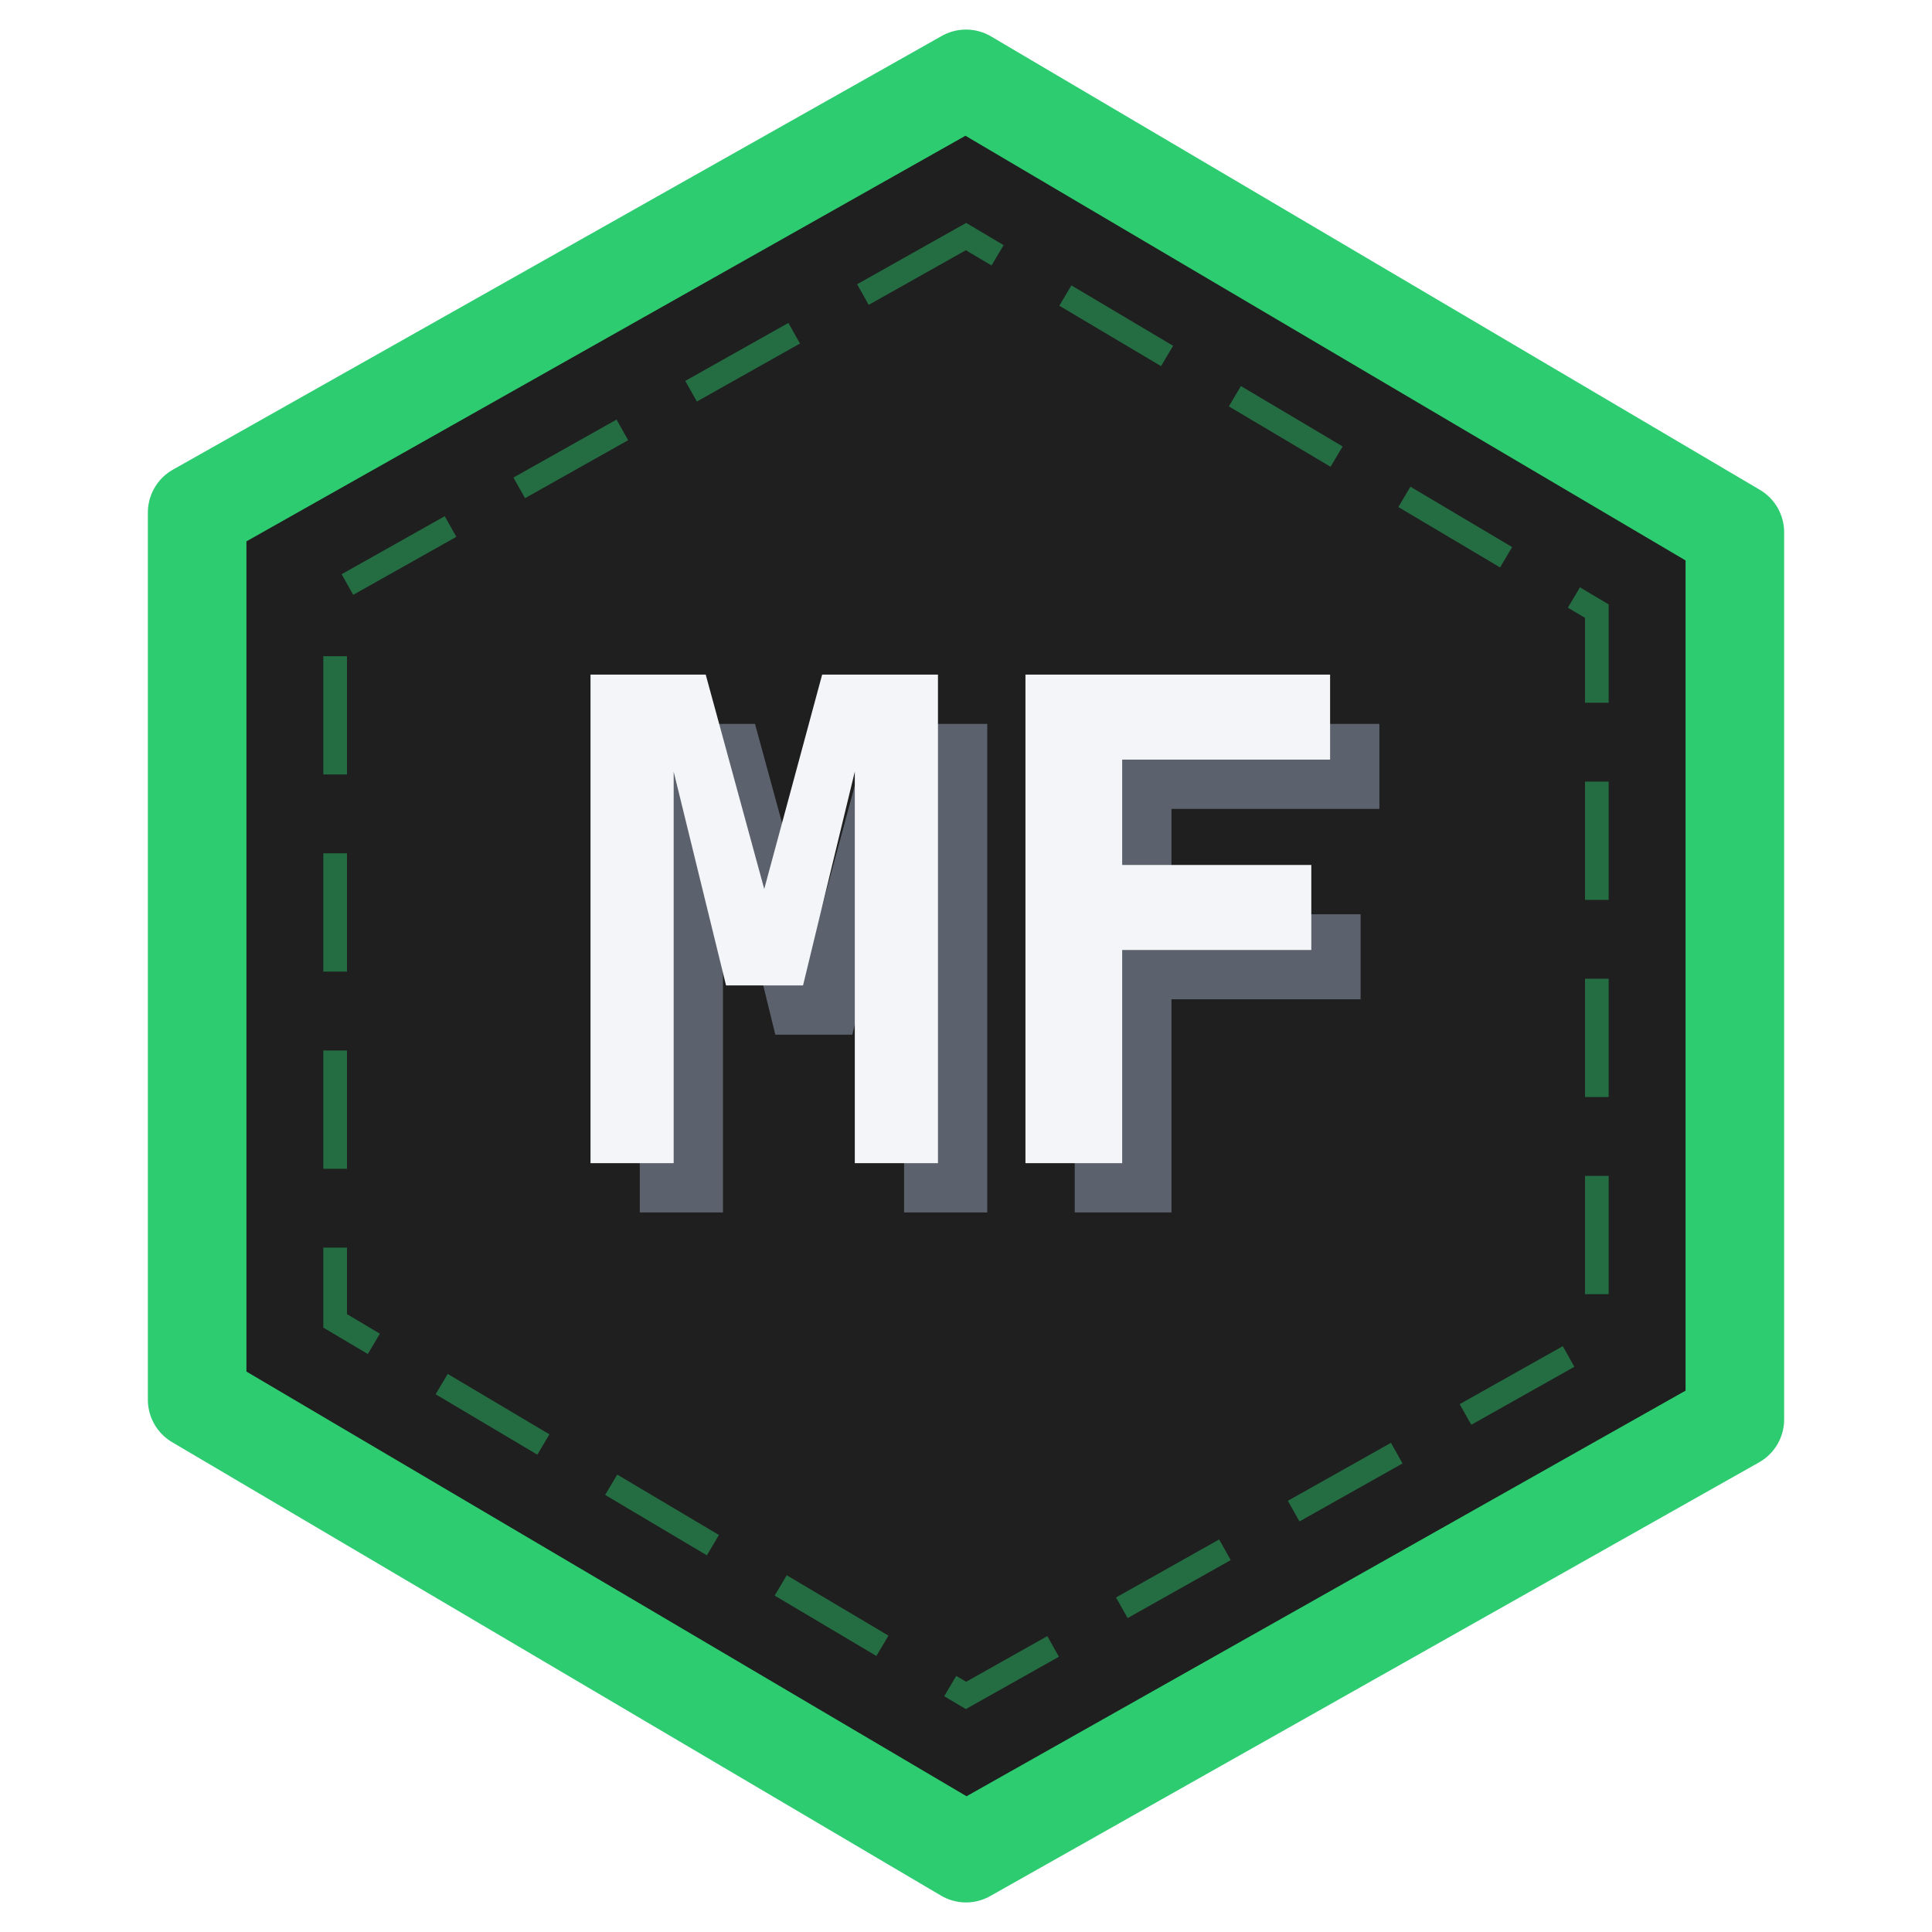
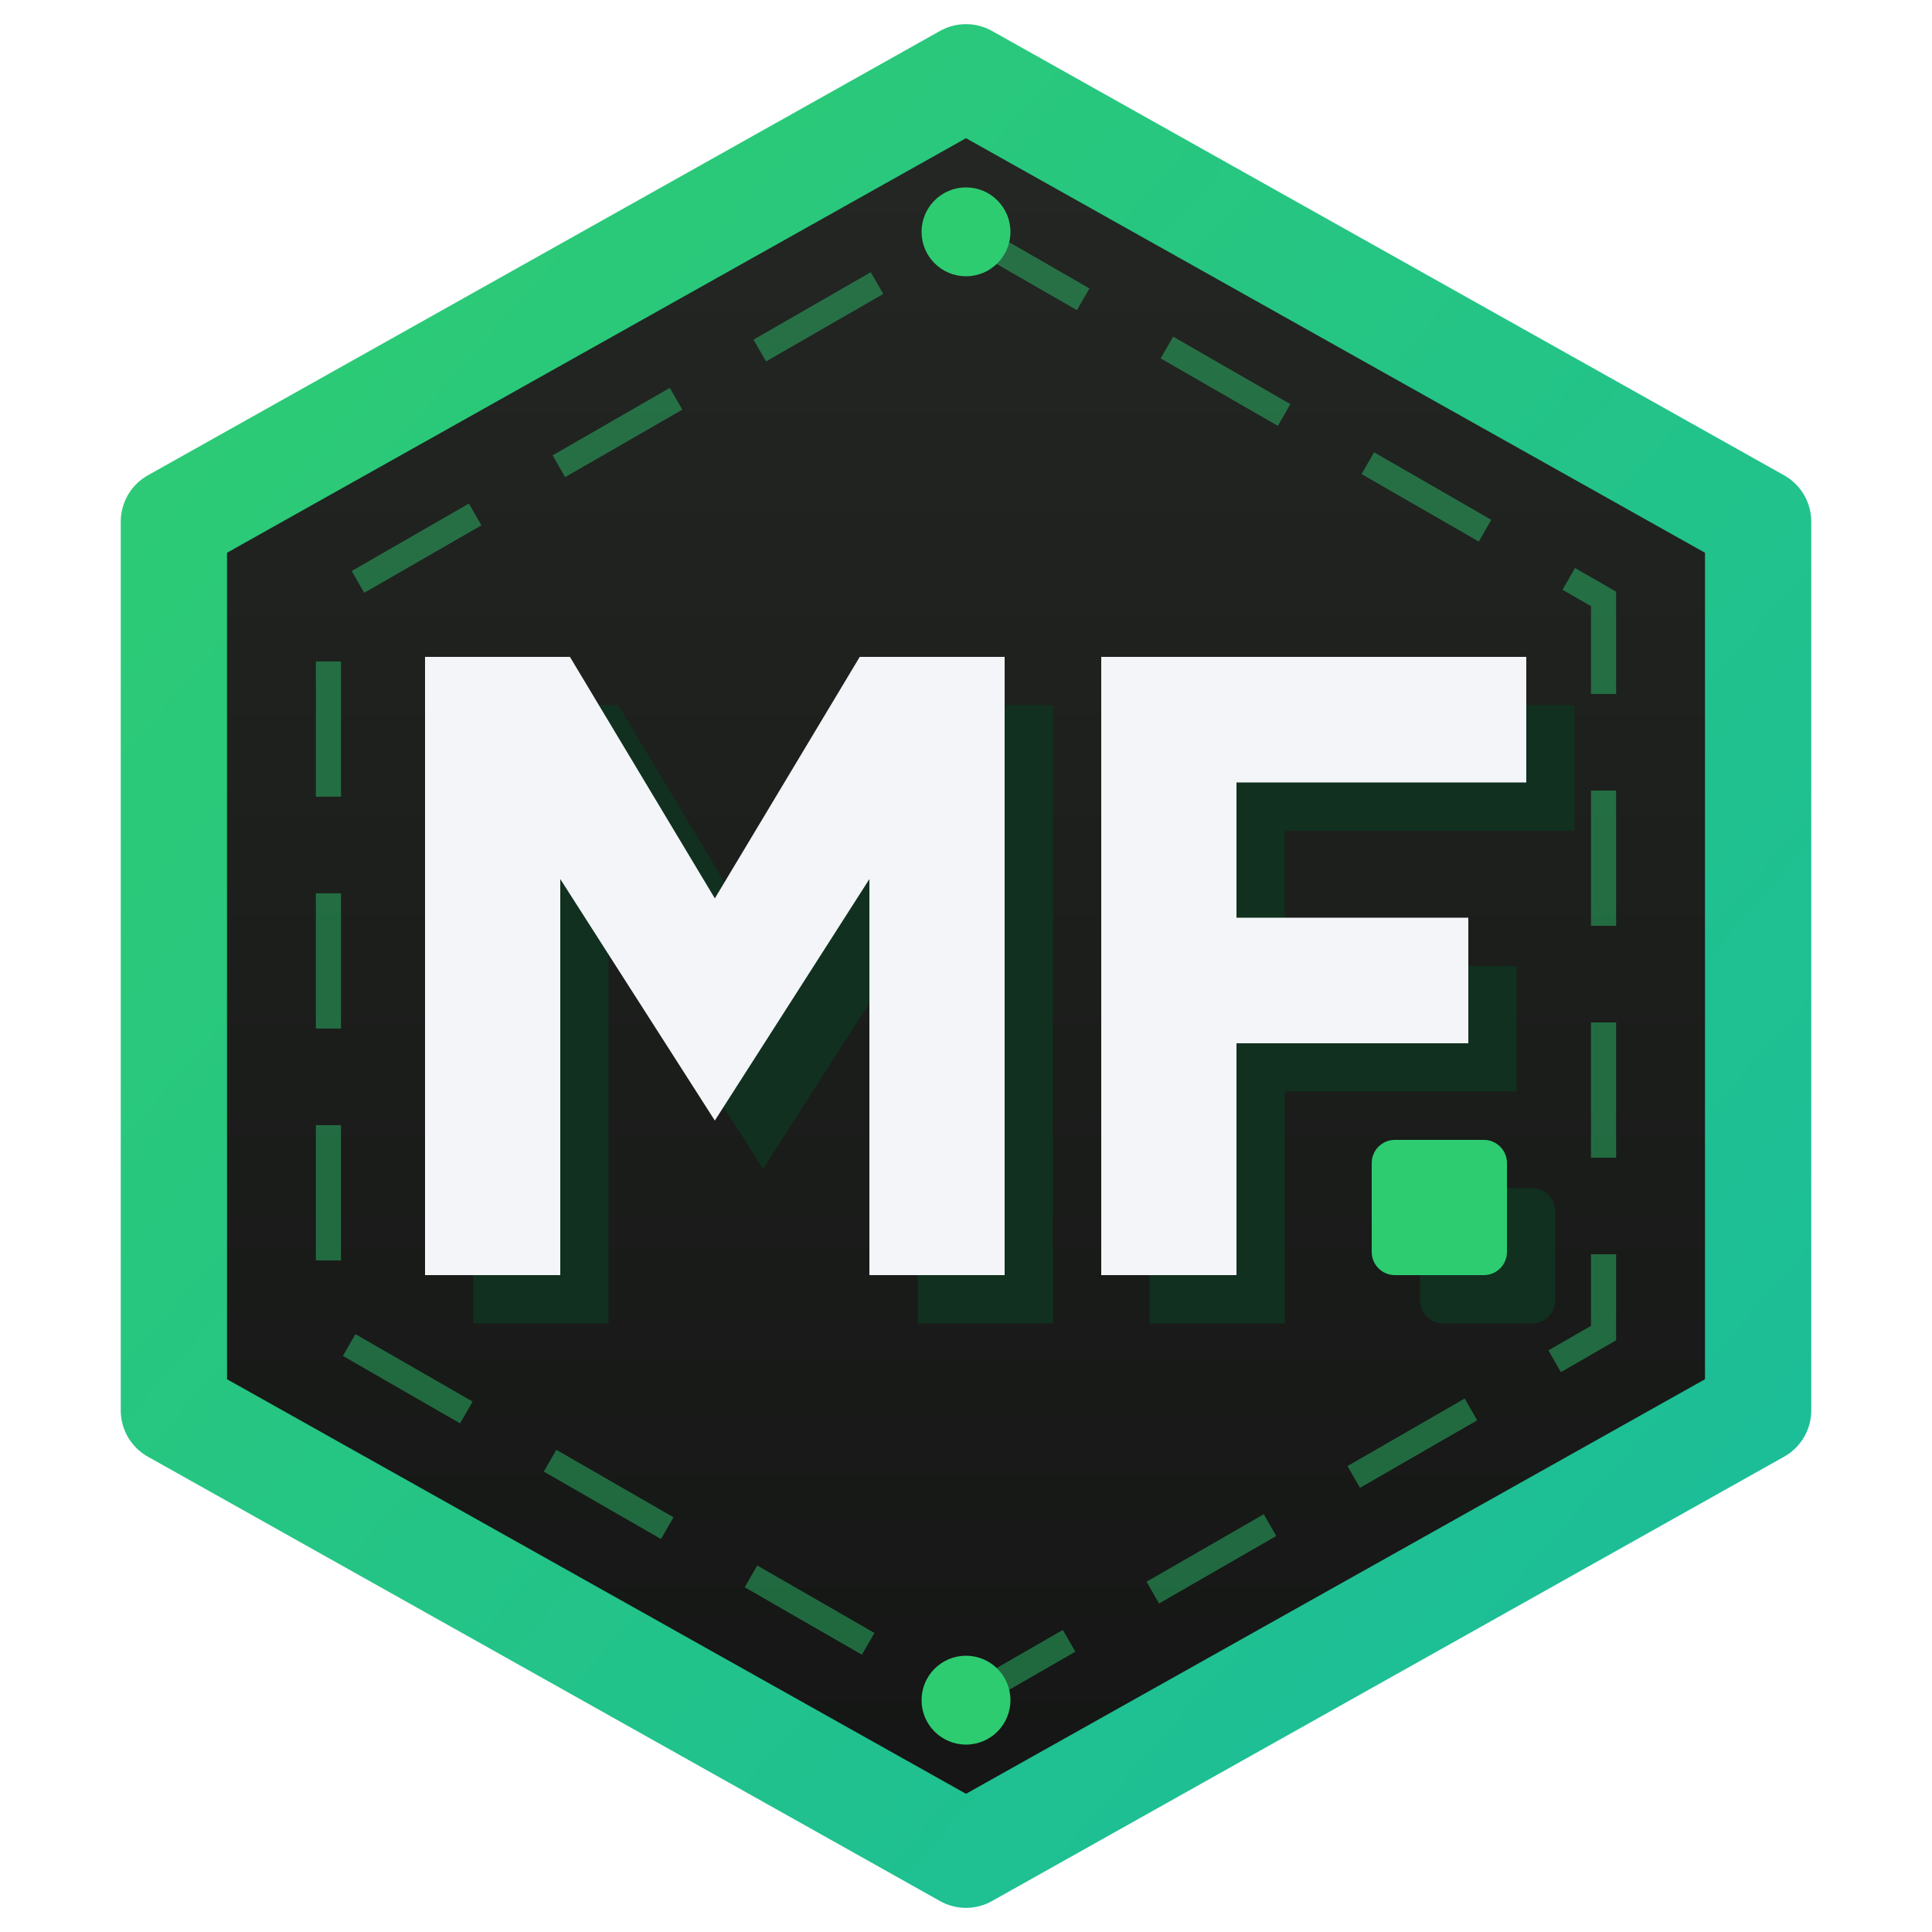
- <svg xmlns="http://www.w3.org/2000/svg" viewBox="-4 -4 86 98" width="512" height="512">
-   <polygon stroke="#2ecc71" stroke-width="5" stroke-linecap="round" stroke-linejoin="round" fill="#1e1f1e" points="39 0 0 22 0 67 39 90 78 68 78 23" />
-   <polygon stroke="#2ecc71" stroke-width="1.2" stroke-dasharray="6 4" stroke-opacity="0.45" fill="none" points="39 8 7 26 7 63 39 82 71 64 71 27" />
-   <text x="41.5" y="57.5" fill="#5c626d" font-size="34px" font-family="monospace" font-weight="bold" text-anchor="middle">MF</text>
-   <text x="39" y="55" fill="#f3f5f8" font-size="34px" font-family="monospace" font-weight="bold" text-anchor="middle">MF</text>
+ <svg xmlns="http://www.w3.org/2000/svg" viewBox="0 0 100 100" width="512" height="512">
+   <defs>
+     <linearGradient id="hexGrad" x1="0%" y1="0%" x2="100%" y2="100%">
+       <stop offset="0%" stop-color="#2ecc71" />
+       <stop offset="100%" stop-color="#1abc9c" />
+     </linearGradient>
+     <linearGradient id="bgGrad" x1="0%" y1="0%" x2="0%" y2="100%">
+       <stop offset="0%" stop-color="#242724" />
+       <stop offset="100%" stop-color="#141514" />
+     </linearGradient>
+   </defs>
+   <polygon points="50,4 91,27 91,73 50,96 9,73 9,27" fill="url(#bgGrad)" stroke="url(#hexGrad)" stroke-width="5.5" stroke-linejoin="round" />
+   <polygon points="50,12 83,31 83,69 50,88 17,69 17,31" fill="none" stroke="#2ecc71" stroke-width="1.3" stroke-dasharray="7 5" stroke-opacity="0.45" />
+   <circle cx="50" cy="12" r="2.3" fill="#2ecc71" />
+   <circle cx="50" cy="88" r="2.3" fill="#2ecc71" />
+   <g transform="translate(2.5, 2.5)" fill="#11301f">
+     <path d="M 22,66 L 22,34 L 29.5,34 L 37,46.5 L 44.5,34 L 52,34 L 52,66 L 45,66 L 45,45.5 L 37,58 L 29,45.5 L 29,66 Z" />
+     <path d="M 57,66 L 57,34 L 79,34 L 79,40.5 L 64,40.5 L 64,47.5 L 76,47.5 L 76,54 L 64,54 L 64,66 Z" />
+     <rect x="71" y="59" width="7" height="7" rx="1.2" />
+   </g>
+   <path fill="#f3f5f8" d="M 22,66 L 22,34 L 29.5,34 L 37,46.5 L 44.5,34 L 52,34 L 52,66 L 45,66 L 45,45.5 L 37,58 L 29,45.5 L 29,66 Z" />
+   <path fill="#f3f5f8" d="M 57,66 L 57,34 L 79,34 L 79,40.5 L 64,40.5 L 64,47.5 L 76,47.5 L 76,54 L 64,54 L 64,66 Z" />
+   <rect x="71" y="59" width="7" height="7" rx="1.2" fill="#2ecc71" />
</svg>
